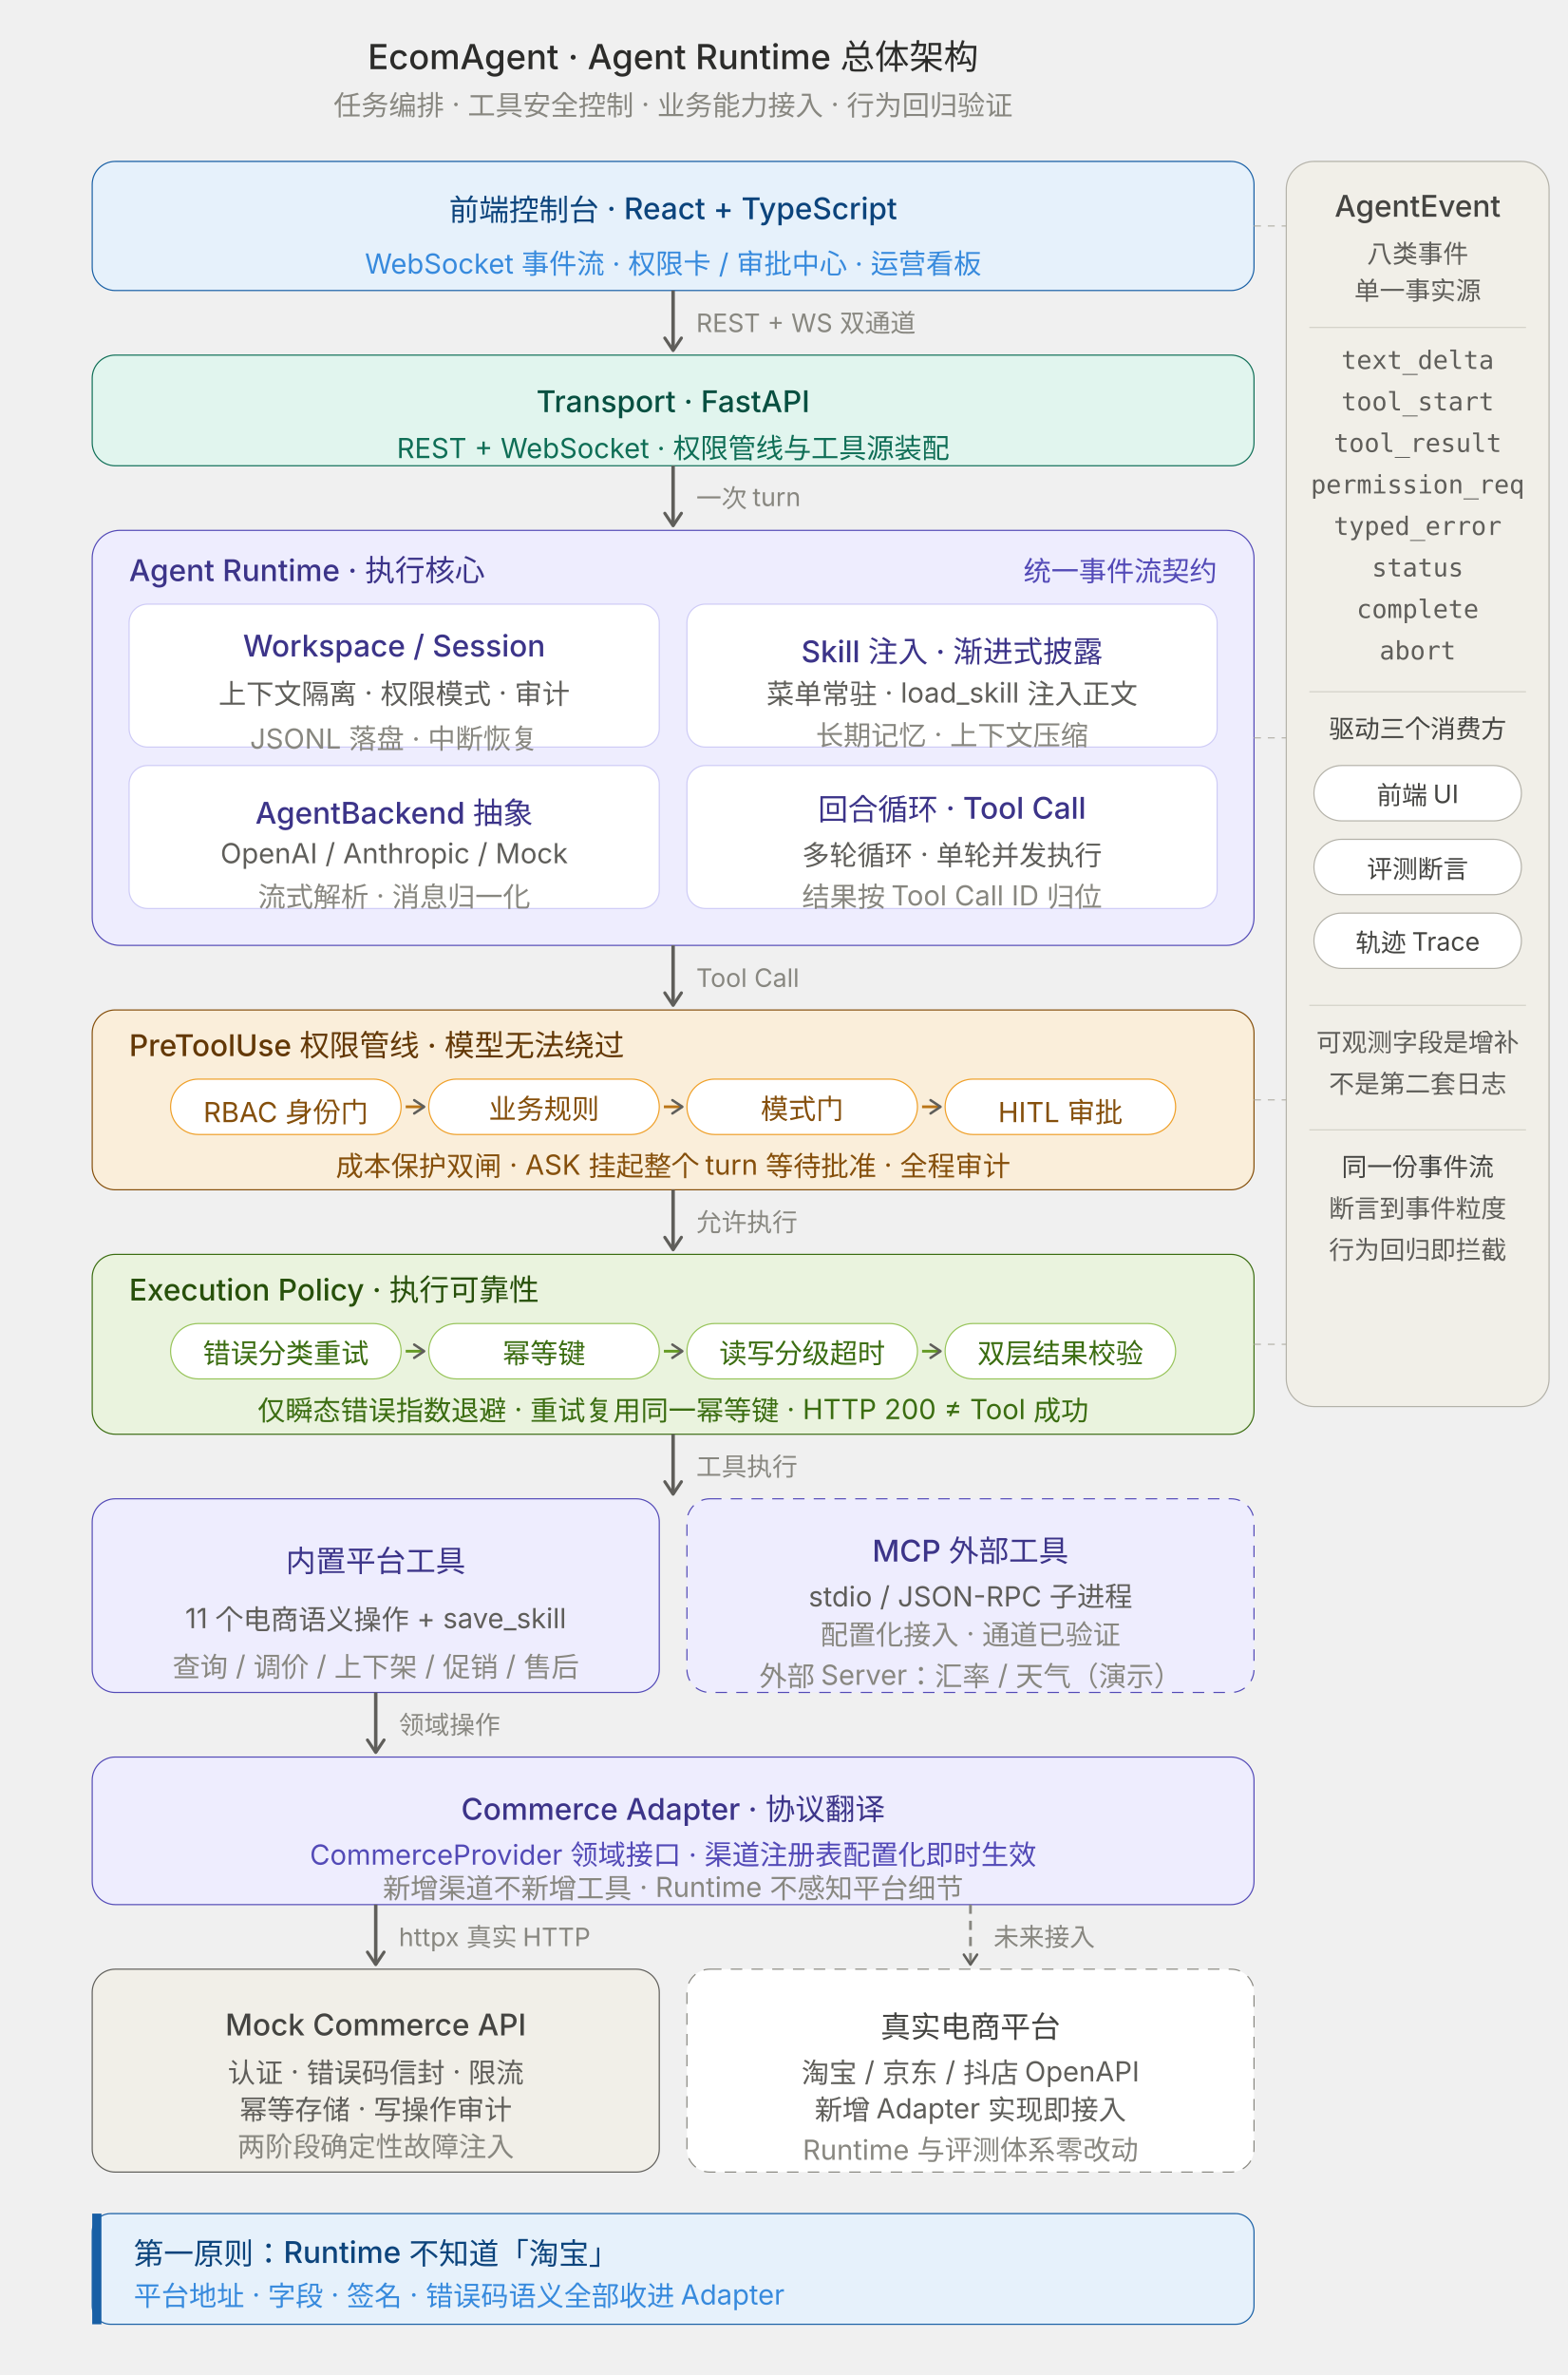
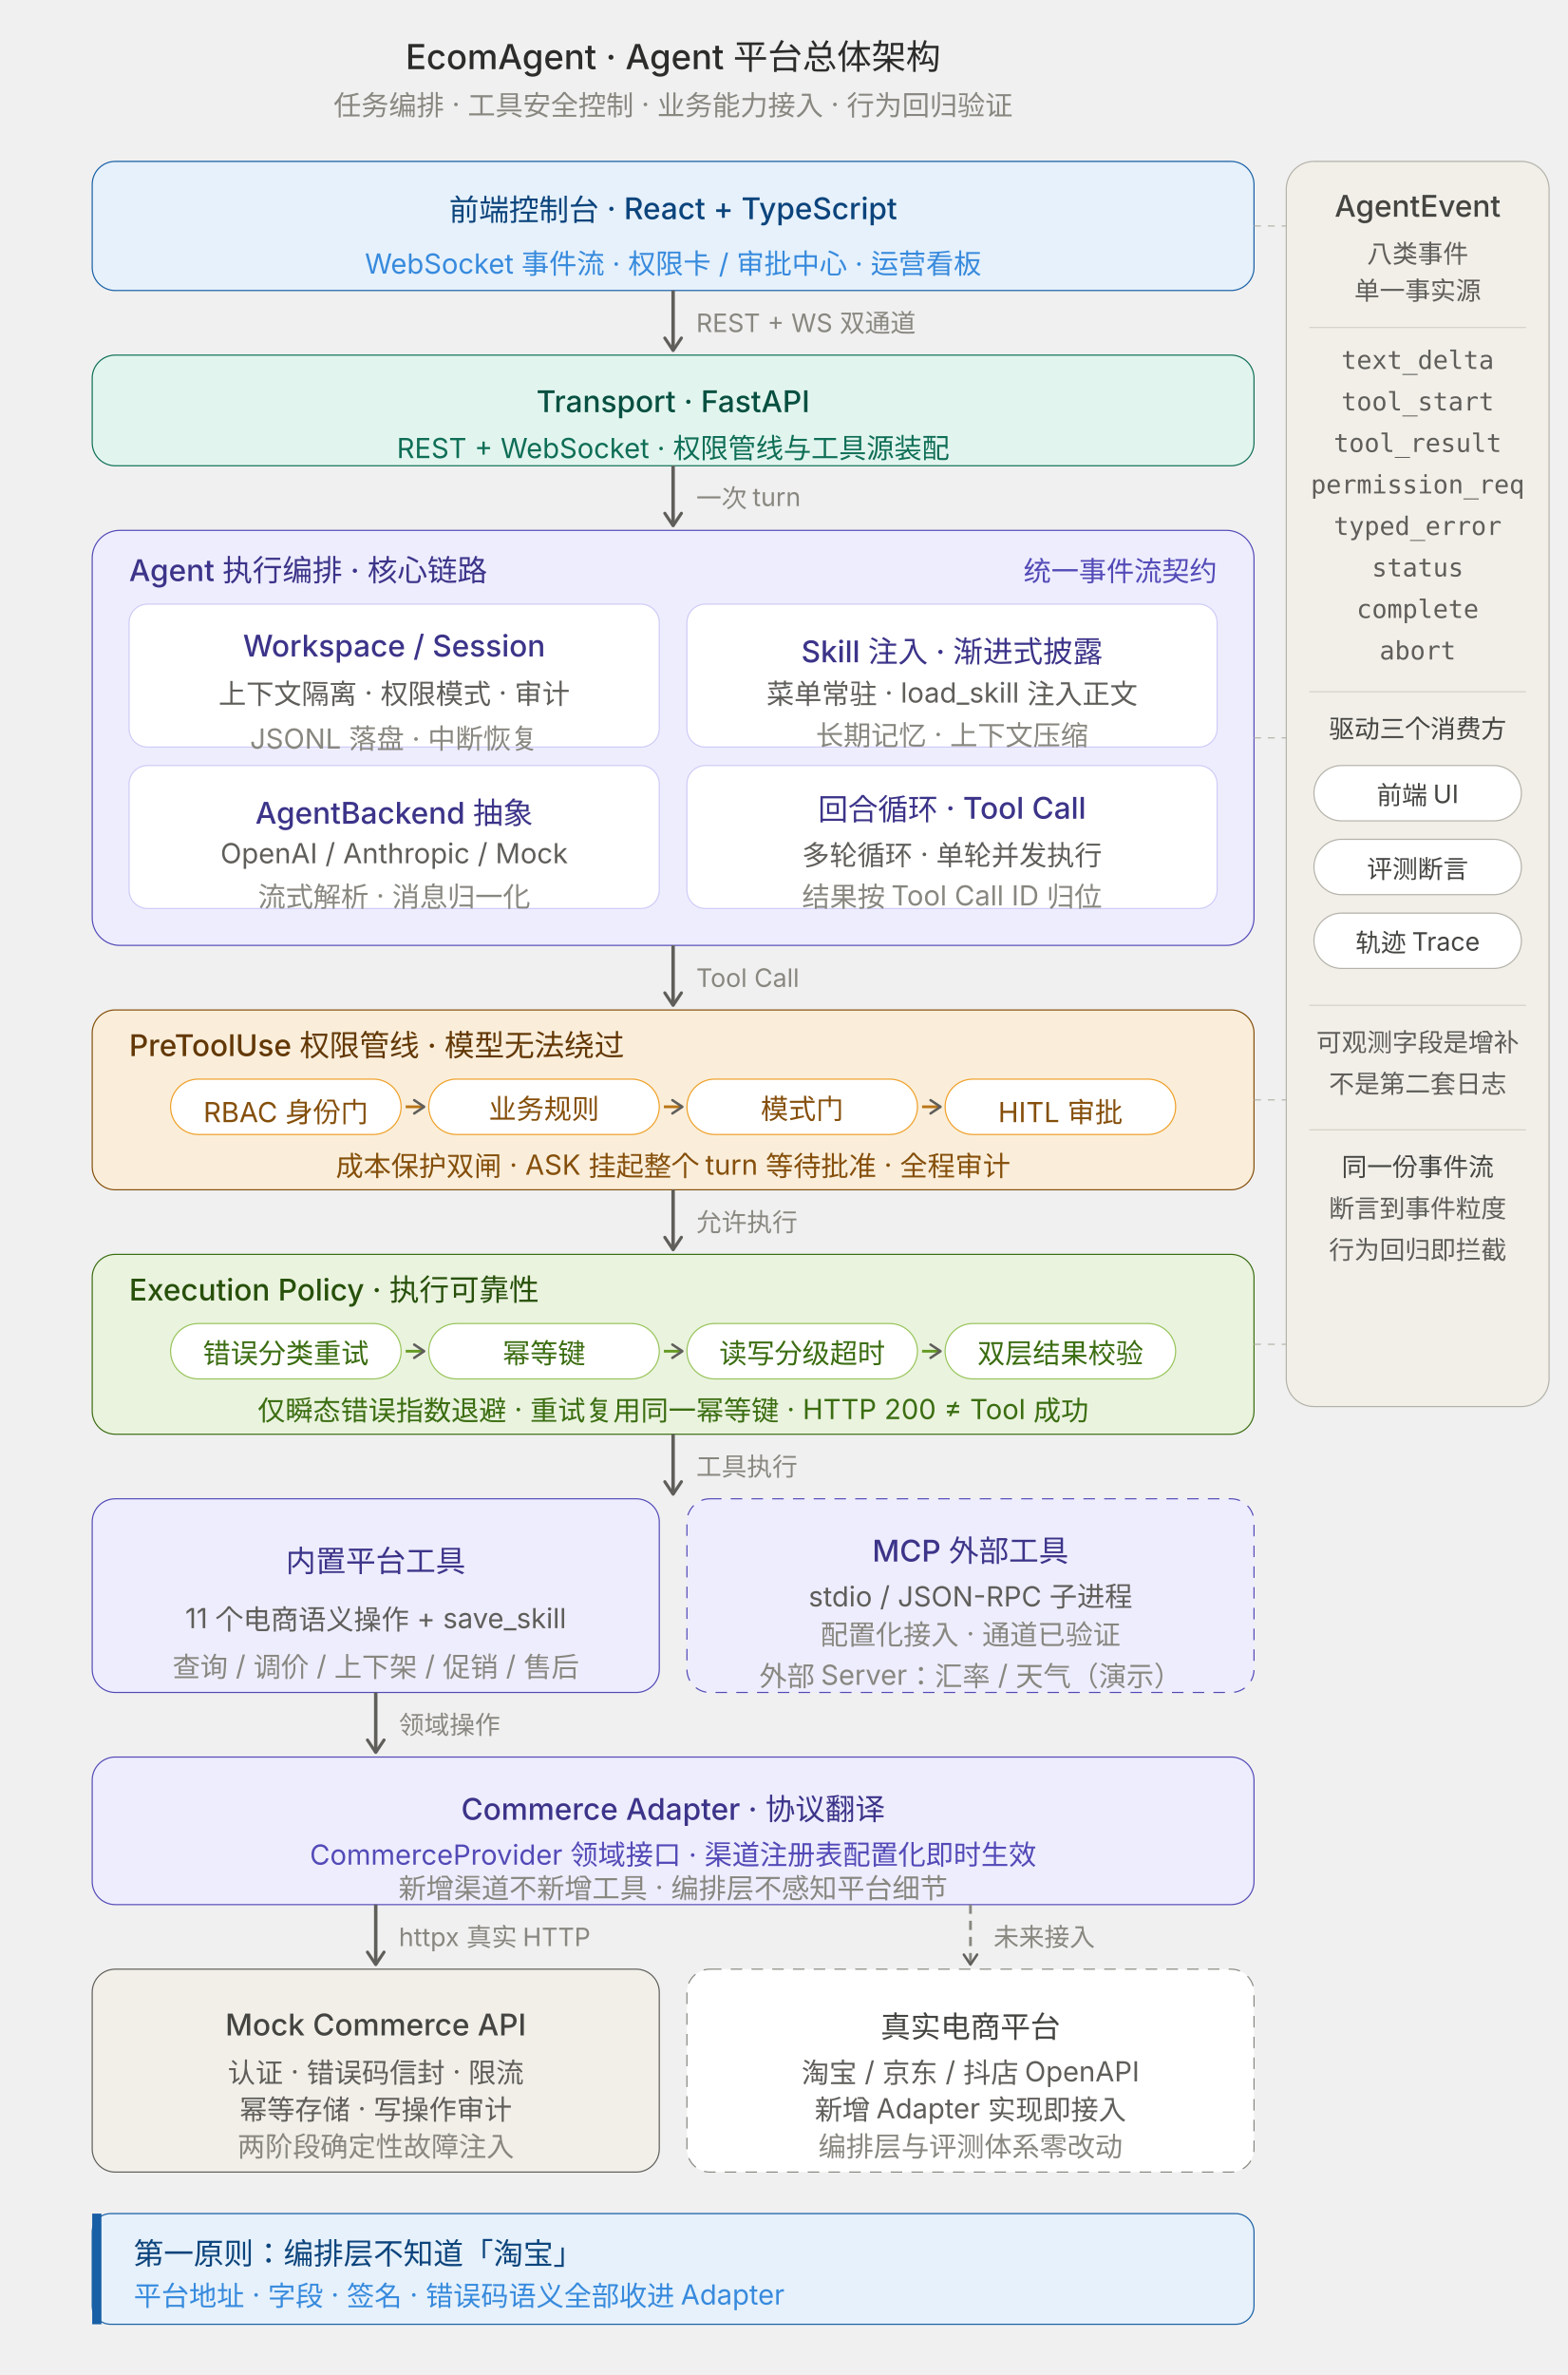
<svg xmlns="http://www.w3.org/2000/svg" viewBox="0 0 680 1030" width="100%" role="img" font-family="system-ui, -apple-system, 'PingFang SC', 'Microsoft YaHei', sans-serif">
  <defs>
    <marker id="arrow" viewBox="0 0 10 10" refX="8" refY="5" markerWidth="6" markerHeight="6" orient="auto-start-reverse">
      <path d="M2 1L8 5L2 9" fill="none" stroke="#5F5E5A" stroke-width="1.5" stroke-linecap="round" stroke-linejoin="round" />
    </marker>
  </defs>
-   <text x="292" y="30" text-anchor="middle" font-size="15" font-weight="500" fill="#2C2C2A">EcomAgent · Agent Runtime 总体架构</text>
+   <text x="292" y="30" text-anchor="middle" font-size="15" font-weight="500" fill="#2C2C2A">EcomAgent · Agent 平台总体架构</text>
  <text x="292" y="50" text-anchor="middle" font-size="12" fill="#888780">任务编排 · 工具安全控制 · 业务能力接入 · 行为回归验证</text>
  <rect x="40" y="70" width="504" height="56" rx="10" fill="#E6F1FB" stroke="#185FA5" stroke-width="0.5" />
  <text x="292" y="90" text-anchor="middle" font-size="13" font-weight="500" fill="#0C447C" dominant-baseline="central">前端控制台 · React + TypeScript</text>
  <text x="292" y="112" text-anchor="middle" font-size="12" fill="#378ADD" dominant-baseline="central">WebSocket 事件流 · 权限卡 / 审批中心 · 运营看板</text>
  <line x1="292" y1="126" x2="292" y2="152" stroke="#5F5E5A" stroke-width="1.5" marker-end="url(#arrow)" />
  <text x="302" y="144" font-size="11" fill="#888780">REST + WS 双通道</text>
  <rect x="40" y="154" width="504" height="48" rx="10" fill="#E1F5EE" stroke="#0F6E56" stroke-width="0.5" />
  <text x="292" y="174" text-anchor="middle" font-size="13" font-weight="500" fill="#085041" dominant-baseline="central">Transport · FastAPI</text>
  <text x="292" y="192" text-anchor="middle" font-size="12" fill="#0F6E56" dominant-baseline="central">REST + WebSocket · 权限管线与工具源装配</text>
  <line x1="292" y1="202" x2="292" y2="228" stroke="#5F5E5A" stroke-width="1.5" marker-end="url(#arrow)" />
  <text x="302" y="220" font-size="11" fill="#888780">一次 turn</text>
  <rect x="40" y="230" width="504" height="180" rx="12" fill="#EEEDFE" stroke="#534AB7" stroke-width="0.5" />
-   <text x="56" y="252" font-size="13" font-weight="500" fill="#3C3489">Agent Runtime · 执行核心</text>
+   <text x="56" y="252" font-size="13" font-weight="500" fill="#3C3489">Agent 执行编排 · 核心链路</text>
  <text x="528" y="252" text-anchor="end" font-size="12" fill="#534AB7">统一事件流契约</text>
  <rect x="56" y="262" width="230" height="62" rx="8" fill="#FFFFFF" stroke="#CECBF6" stroke-width="0.5" />
  <text x="171" y="280" text-anchor="middle" font-size="13" font-weight="500" fill="#3C3489" dominant-baseline="central">Workspace / Session</text>
  <text x="171" y="300" text-anchor="middle" font-size="12" fill="#5F5E5A" dominant-baseline="central">上下文隔离 · 权限模式 · 审计</text>
  <text x="171" y="318" text-anchor="middle" font-size="12" fill="#888780" dominant-baseline="central">JSONL 落盘 · 中断恢复</text>
  <rect x="298" y="262" width="230" height="62" rx="8" fill="#FFFFFF" stroke="#CECBF6" stroke-width="0.5" />
  <text x="413" y="280" text-anchor="middle" font-size="13" font-weight="500" fill="#3C3489" dominant-baseline="central">Skill 注入 · 渐进式披露</text>
  <text x="413" y="300" text-anchor="middle" font-size="12" fill="#5F5E5A" dominant-baseline="central">菜单常驻 · load_skill 注入正文</text>
  <text x="413" y="318" text-anchor="middle" font-size="12" fill="#888780" dominant-baseline="central">长期记忆 · 上下文压缩</text>
  <rect x="56" y="332" width="230" height="62" rx="8" fill="#FFFFFF" stroke="#CECBF6" stroke-width="0.5" />
  <text x="171" y="350" text-anchor="middle" font-size="13" font-weight="500" fill="#3C3489" dominant-baseline="central">AgentBackend 抽象</text>
  <text x="171" y="370" text-anchor="middle" font-size="12" fill="#5F5E5A" dominant-baseline="central">OpenAI / Anthropic / Mock</text>
  <text x="171" y="388" text-anchor="middle" font-size="12" fill="#888780" dominant-baseline="central">流式解析 · 消息归一化</text>
  <rect x="298" y="332" width="230" height="62" rx="8" fill="#FFFFFF" stroke="#CECBF6" stroke-width="0.5" />
  <text x="413" y="350" text-anchor="middle" font-size="13" font-weight="500" fill="#3C3489" dominant-baseline="central">回合循环 · Tool Call</text>
  <text x="413" y="370" text-anchor="middle" font-size="12" fill="#5F5E5A" dominant-baseline="central">多轮循环 · 单轮并发执行</text>
  <text x="413" y="388" text-anchor="middle" font-size="12" fill="#888780" dominant-baseline="central">结果按 Tool Call ID 归位</text>
  <line x1="292" y1="410" x2="292" y2="436" stroke="#5F5E5A" stroke-width="1.5" marker-end="url(#arrow)" />
  <text x="302" y="428" font-size="11" fill="#888780">Tool Call</text>
  <rect x="40" y="438" width="504" height="78" rx="10" fill="#FAEEDA" stroke="#854F0B" stroke-width="0.5" />
  <text x="56" y="458" font-size="13" font-weight="500" fill="#633806">PreToolUse 权限管线 · 模型无法绕过</text>
  <rect x="74" y="468" width="100" height="24" rx="12" fill="#FFFFFF" stroke="#EF9F27" stroke-width="0.5" />
  <text x="124" y="480" text-anchor="middle" font-size="12" fill="#854F0B" dominant-baseline="central">RBAC 身份门</text>
  <line x1="176" y1="480" x2="184" y2="480" stroke="#BA7517" stroke-width="1.2" marker-end="url(#arrow)" />
  <rect x="186" y="468" width="100" height="24" rx="12" fill="#FFFFFF" stroke="#EF9F27" stroke-width="0.5" />
  <text x="236" y="480" text-anchor="middle" font-size="12" fill="#854F0B" dominant-baseline="central">业务规则</text>
  <line x1="288" y1="480" x2="296" y2="480" stroke="#BA7517" stroke-width="1.2" marker-end="url(#arrow)" />
  <rect x="298" y="468" width="100" height="24" rx="12" fill="#FFFFFF" stroke="#EF9F27" stroke-width="0.5" />
  <text x="348" y="480" text-anchor="middle" font-size="12" fill="#854F0B" dominant-baseline="central">模式门</text>
  <line x1="400" y1="480" x2="408" y2="480" stroke="#BA7517" stroke-width="1.2" marker-end="url(#arrow)" />
  <rect x="410" y="468" width="100" height="24" rx="12" fill="#FFFFFF" stroke="#EF9F27" stroke-width="0.5" />
  <text x="460" y="480" text-anchor="middle" font-size="12" fill="#854F0B" dominant-baseline="central">HITL 审批</text>
  <text x="292" y="510" text-anchor="middle" font-size="12" fill="#854F0B">成本保护双闸 · ASK 挂起整个 turn 等待批准 · 全程审计</text>
  <line x1="292" y1="516" x2="292" y2="542" stroke="#5F5E5A" stroke-width="1.5" marker-end="url(#arrow)" />
  <text x="302" y="534" font-size="11" fill="#888780">允许执行</text>
  <rect x="40" y="544" width="504" height="78" rx="10" fill="#EAF3DE" stroke="#3B6D11" stroke-width="0.5" />
  <text x="56" y="564" font-size="13" font-weight="500" fill="#27500A">Execution Policy · 执行可靠性</text>
  <rect x="74" y="574" width="100" height="24" rx="12" fill="#FFFFFF" stroke="#97C459" stroke-width="0.5" />
  <text x="124" y="586" text-anchor="middle" font-size="12" fill="#3B6D11" dominant-baseline="central">错误分类重试</text>
  <line x1="176" y1="586" x2="184" y2="586" stroke="#639922" stroke-width="1.2" marker-end="url(#arrow)" />
  <rect x="186" y="574" width="100" height="24" rx="12" fill="#FFFFFF" stroke="#97C459" stroke-width="0.5" />
  <text x="236" y="586" text-anchor="middle" font-size="12" fill="#3B6D11" dominant-baseline="central">幂等键</text>
  <line x1="288" y1="586" x2="296" y2="586" stroke="#639922" stroke-width="1.2" marker-end="url(#arrow)" />
  <rect x="298" y="574" width="100" height="24" rx="12" fill="#FFFFFF" stroke="#97C459" stroke-width="0.5" />
  <text x="348" y="586" text-anchor="middle" font-size="12" fill="#3B6D11" dominant-baseline="central">读写分级超时</text>
  <line x1="400" y1="586" x2="408" y2="586" stroke="#639922" stroke-width="1.2" marker-end="url(#arrow)" />
  <rect x="410" y="574" width="100" height="24" rx="12" fill="#FFFFFF" stroke="#97C459" stroke-width="0.5" />
  <text x="460" y="586" text-anchor="middle" font-size="12" fill="#3B6D11" dominant-baseline="central">双层结果校验</text>
  <text x="292" y="616" text-anchor="middle" font-size="12" fill="#3B6D11">仅瞬态错误指数退避 · 重试复用同一幂等键 · HTTP 200 ≠ Tool 成功</text>
  <line x1="292" y1="622" x2="292" y2="648" stroke="#5F5E5A" stroke-width="1.5" marker-end="url(#arrow)" />
  <text x="302" y="640" font-size="11" fill="#888780">工具执行</text>
  <rect x="40" y="650" width="246" height="84" rx="10" fill="#EEEDFE" stroke="#534AB7" stroke-width="0.5" />
  <text x="163" y="676" text-anchor="middle" font-size="13" font-weight="500" fill="#3C3489" dominant-baseline="central">内置平台工具</text>
  <text x="163" y="700" text-anchor="middle" font-size="12" fill="#5F5E5A" dominant-baseline="central">11 个电商语义操作 + save_skill</text>
  <text x="163" y="722" text-anchor="middle" font-size="12" fill="#888780" dominant-baseline="central">查询 / 调价 / 上下架 / 促销 / 售后</text>
  <rect x="298" y="650" width="246" height="84" rx="10" fill="#EEEDFE" stroke="#534AB7" stroke-width="0.5" stroke-dasharray="5 4" />
  <text x="421" y="670" text-anchor="middle" font-size="13" font-weight="500" fill="#3C3489" dominant-baseline="central">MCP 外部工具</text>
  <text x="421" y="690" text-anchor="middle" font-size="12" fill="#5F5E5A" dominant-baseline="central">stdio / JSON-RPC 子进程</text>
  <text x="421" y="708" text-anchor="middle" font-size="12" fill="#888780" dominant-baseline="central">配置化接入 · 通道已验证</text>
  <text x="421" y="726" text-anchor="middle" font-size="12" fill="#888780" dominant-baseline="central">外部 Server：汇率 / 天气（演示）</text>
  <line x1="163" y1="734" x2="163" y2="760" stroke="#5F5E5A" stroke-width="1.5" marker-end="url(#arrow)" />
  <text x="173" y="752" font-size="11" fill="#888780">领域操作</text>
  <rect x="40" y="762" width="504" height="64" rx="10" fill="#EEEDFE" stroke="#534AB7" stroke-width="0.5" />
  <text x="292" y="782" text-anchor="middle" font-size="13" font-weight="500" fill="#3C3489" dominant-baseline="central">Commerce Adapter · 协议翻译</text>
  <text x="292" y="802" text-anchor="middle" font-size="12" fill="#534AB7" dominant-baseline="central">CommerceProvider 领域接口 · 渠道注册表配置化即时生效</text>
-   <text x="292" y="818" text-anchor="middle" font-size="12" fill="#888780" dominant-baseline="central">新增渠道不新增工具 · Runtime 不感知平台细节</text>
+   <text x="292" y="818" text-anchor="middle" font-size="12" fill="#888780" dominant-baseline="central">新增渠道不新增工具 · 编排层不感知平台细节</text>
  <line x1="163" y1="826" x2="163" y2="852" stroke="#5F5E5A" stroke-width="1.5" marker-end="url(#arrow)" />
  <text x="173" y="844" font-size="11" fill="#888780">httpx 真实 HTTP</text>
  <line x1="421" y1="826" x2="421" y2="852" stroke="#888780" stroke-width="1.2" stroke-dasharray="4 3" marker-end="url(#arrow)" />
  <text x="431" y="844" font-size="11" fill="#888780">未来接入</text>
  <rect x="40" y="854" width="246" height="88" rx="10" fill="#F1EFE8" stroke="#5F5E5A" stroke-width="0.5" />
  <text x="163" y="878" text-anchor="middle" font-size="13" font-weight="500" fill="#444441" dominant-baseline="central">Mock Commerce API</text>
  <text x="163" y="898" text-anchor="middle" font-size="12" fill="#5F5E5A" dominant-baseline="central">认证 · 错误码信封 · 限流</text>
  <text x="163" y="914" text-anchor="middle" font-size="12" fill="#5F5E5A" dominant-baseline="central">幂等存储 · 写操作审计</text>
  <text x="163" y="930" text-anchor="middle" font-size="12" fill="#888780" dominant-baseline="central">两阶段确定性故障注入</text>
  <rect x="298" y="854" width="246" height="88" rx="10" fill="#FFFFFF" stroke="#888780" stroke-width="0.5" stroke-dasharray="5 4" />
  <text x="421" y="878" text-anchor="middle" font-size="13" font-weight="500" fill="#444441" dominant-baseline="central">真实电商平台</text>
  <text x="421" y="898" text-anchor="middle" font-size="12" fill="#5F5E5A" dominant-baseline="central">淘宝 / 京东 / 抖店 OpenAPI</text>
  <text x="421" y="914" text-anchor="middle" font-size="12" fill="#5F5E5A" dominant-baseline="central">新增 Adapter 实现即接入</text>
-   <text x="421" y="930" text-anchor="middle" font-size="12" fill="#888780" dominant-baseline="central">Runtime 与评测体系零改动</text>
+   <text x="421" y="930" text-anchor="middle" font-size="12" fill="#888780" dominant-baseline="central">编排层与评测体系零改动</text>
  <rect x="40" y="960" width="504" height="48" rx="8" fill="#E6F1FB" stroke="#185FA5" stroke-width="0.5" />
  <rect x="40" y="960" width="4" height="48" fill="#185FA5" />
-   <text x="58" y="982" font-size="13" font-weight="500" fill="#0C447C">第一原则：Runtime 不知道「淘宝」</text>
+   <text x="58" y="982" font-size="13" font-weight="500" fill="#0C447C">第一原则：编排层不知道「淘宝」</text>
  <text x="58" y="1000" font-size="12" fill="#378ADD">平台地址 · 字段 · 签名 · 错误码语义全部收进 Adapter</text>
  <rect x="558" y="70" width="114" height="540" rx="12" fill="#F1EFE8" stroke="#B4B2A9" stroke-width="0.5" />
  <text x="615" y="94" text-anchor="middle" font-size="13" font-weight="500" fill="#444441">AgentEvent</text>
  <text x="615" y="114" text-anchor="middle" font-size="11" fill="#5F5E5A">八类事件</text>
  <text x="615" y="130" text-anchor="middle" font-size="11" fill="#5F5E5A">单一事实源</text>
  <line x1="568" y1="142" x2="662" y2="142" stroke="#D3D1C7" stroke-width="0.5" />
  <text x="615" y="160" text-anchor="middle" font-size="11" fill="#5F5E5A" font-family="'JetBrains Mono', Consolas, monospace">text_delta</text>
  <text x="615" y="178" text-anchor="middle" font-size="11" fill="#5F5E5A" font-family="'JetBrains Mono', Consolas, monospace">tool_start</text>
  <text x="615" y="196" text-anchor="middle" font-size="11" fill="#5F5E5A" font-family="'JetBrains Mono', Consolas, monospace">tool_result</text>
  <text x="615" y="214" text-anchor="middle" font-size="11" fill="#5F5E5A" font-family="'JetBrains Mono', Consolas, monospace">permission_req</text>
  <text x="615" y="232" text-anchor="middle" font-size="11" fill="#5F5E5A" font-family="'JetBrains Mono', Consolas, monospace">typed_error</text>
  <text x="615" y="250" text-anchor="middle" font-size="11" fill="#5F5E5A" font-family="'JetBrains Mono', Consolas, monospace">status</text>
  <text x="615" y="268" text-anchor="middle" font-size="11" fill="#5F5E5A" font-family="'JetBrains Mono', Consolas, monospace">complete</text>
  <text x="615" y="286" text-anchor="middle" font-size="11" fill="#5F5E5A" font-family="'JetBrains Mono', Consolas, monospace">abort</text>
  <line x1="568" y1="300" x2="662" y2="300" stroke="#D3D1C7" stroke-width="0.5" />
  <text x="615" y="320" text-anchor="middle" font-size="11" font-weight="500" fill="#444441">驱动三个消费方</text>
  <rect x="570" y="332" width="90" height="24" rx="12" fill="#FFFFFF" stroke="#B4B2A9" stroke-width="0.5" />
  <text x="615" y="344" text-anchor="middle" font-size="11" fill="#444441" dominant-baseline="central">前端 UI</text>
  <rect x="570" y="364" width="90" height="24" rx="12" fill="#FFFFFF" stroke="#B4B2A9" stroke-width="0.5" />
  <text x="615" y="376" text-anchor="middle" font-size="11" fill="#444441" dominant-baseline="central">评测断言</text>
  <rect x="570" y="396" width="90" height="24" rx="12" fill="#FFFFFF" stroke="#B4B2A9" stroke-width="0.5" />
  <text x="615" y="408" text-anchor="middle" font-size="11" fill="#444441" dominant-baseline="central">轨迹 Trace</text>
  <line x1="568" y1="436" x2="662" y2="436" stroke="#D3D1C7" stroke-width="0.5" />
  <text x="615" y="456" text-anchor="middle" font-size="11" fill="#5F5E5A">可观测字段是增补</text>
  <text x="615" y="474" text-anchor="middle" font-size="11" fill="#5F5E5A">不是第二套日志</text>
  <line x1="568" y1="490" x2="662" y2="490" stroke="#D3D1C7" stroke-width="0.5" />
  <text x="615" y="510" text-anchor="middle" font-size="11" font-weight="500" fill="#444441">同一份事件流</text>
  <text x="615" y="528" text-anchor="middle" font-size="11" fill="#5F5E5A">断言到事件粒度</text>
  <text x="615" y="546" text-anchor="middle" font-size="11" fill="#5F5E5A">行为回归即拦截</text>
  <line x1="544" y1="98" x2="558" y2="98" stroke="#B4B2A9" stroke-width="0.5" stroke-dasharray="3 3" />
  <line x1="544" y1="320" x2="558" y2="320" stroke="#B4B2A9" stroke-width="0.5" stroke-dasharray="3 3" />
  <line x1="544" y1="477" x2="558" y2="477" stroke="#B4B2A9" stroke-width="0.5" stroke-dasharray="3 3" />
  <line x1="544" y1="583" x2="558" y2="583" stroke="#B4B2A9" stroke-width="0.5" stroke-dasharray="3 3" />
</svg>
